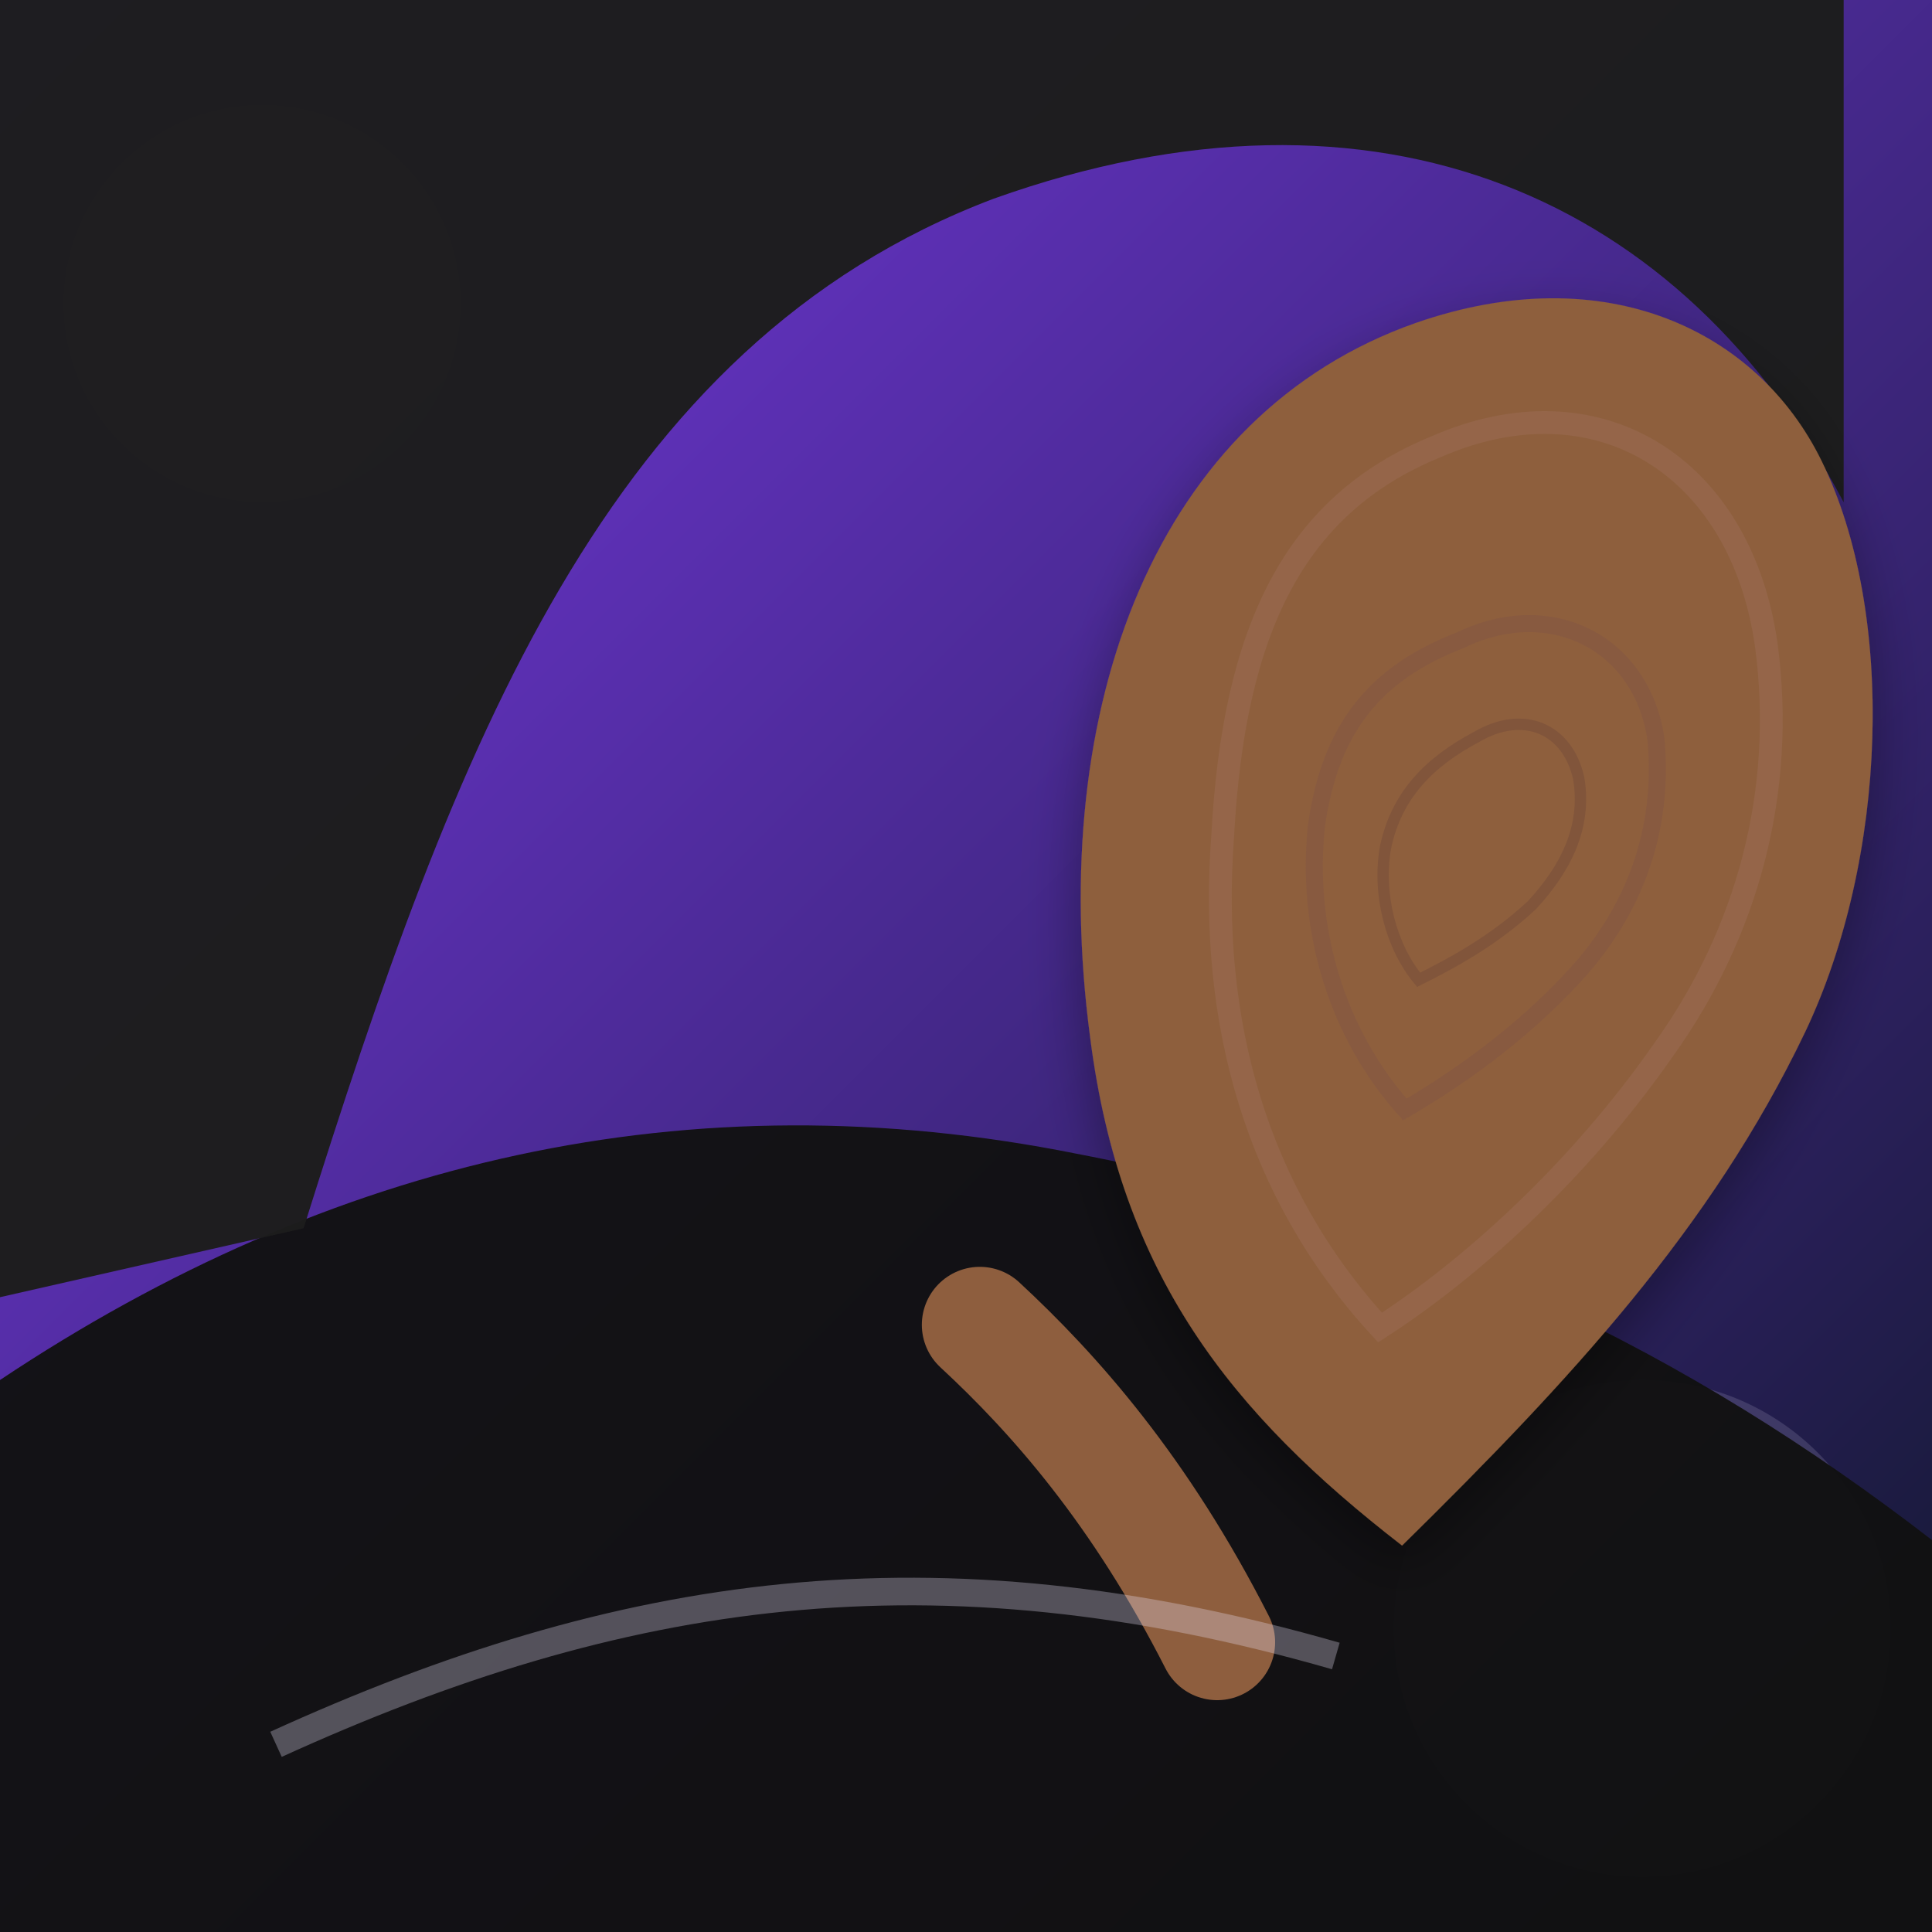
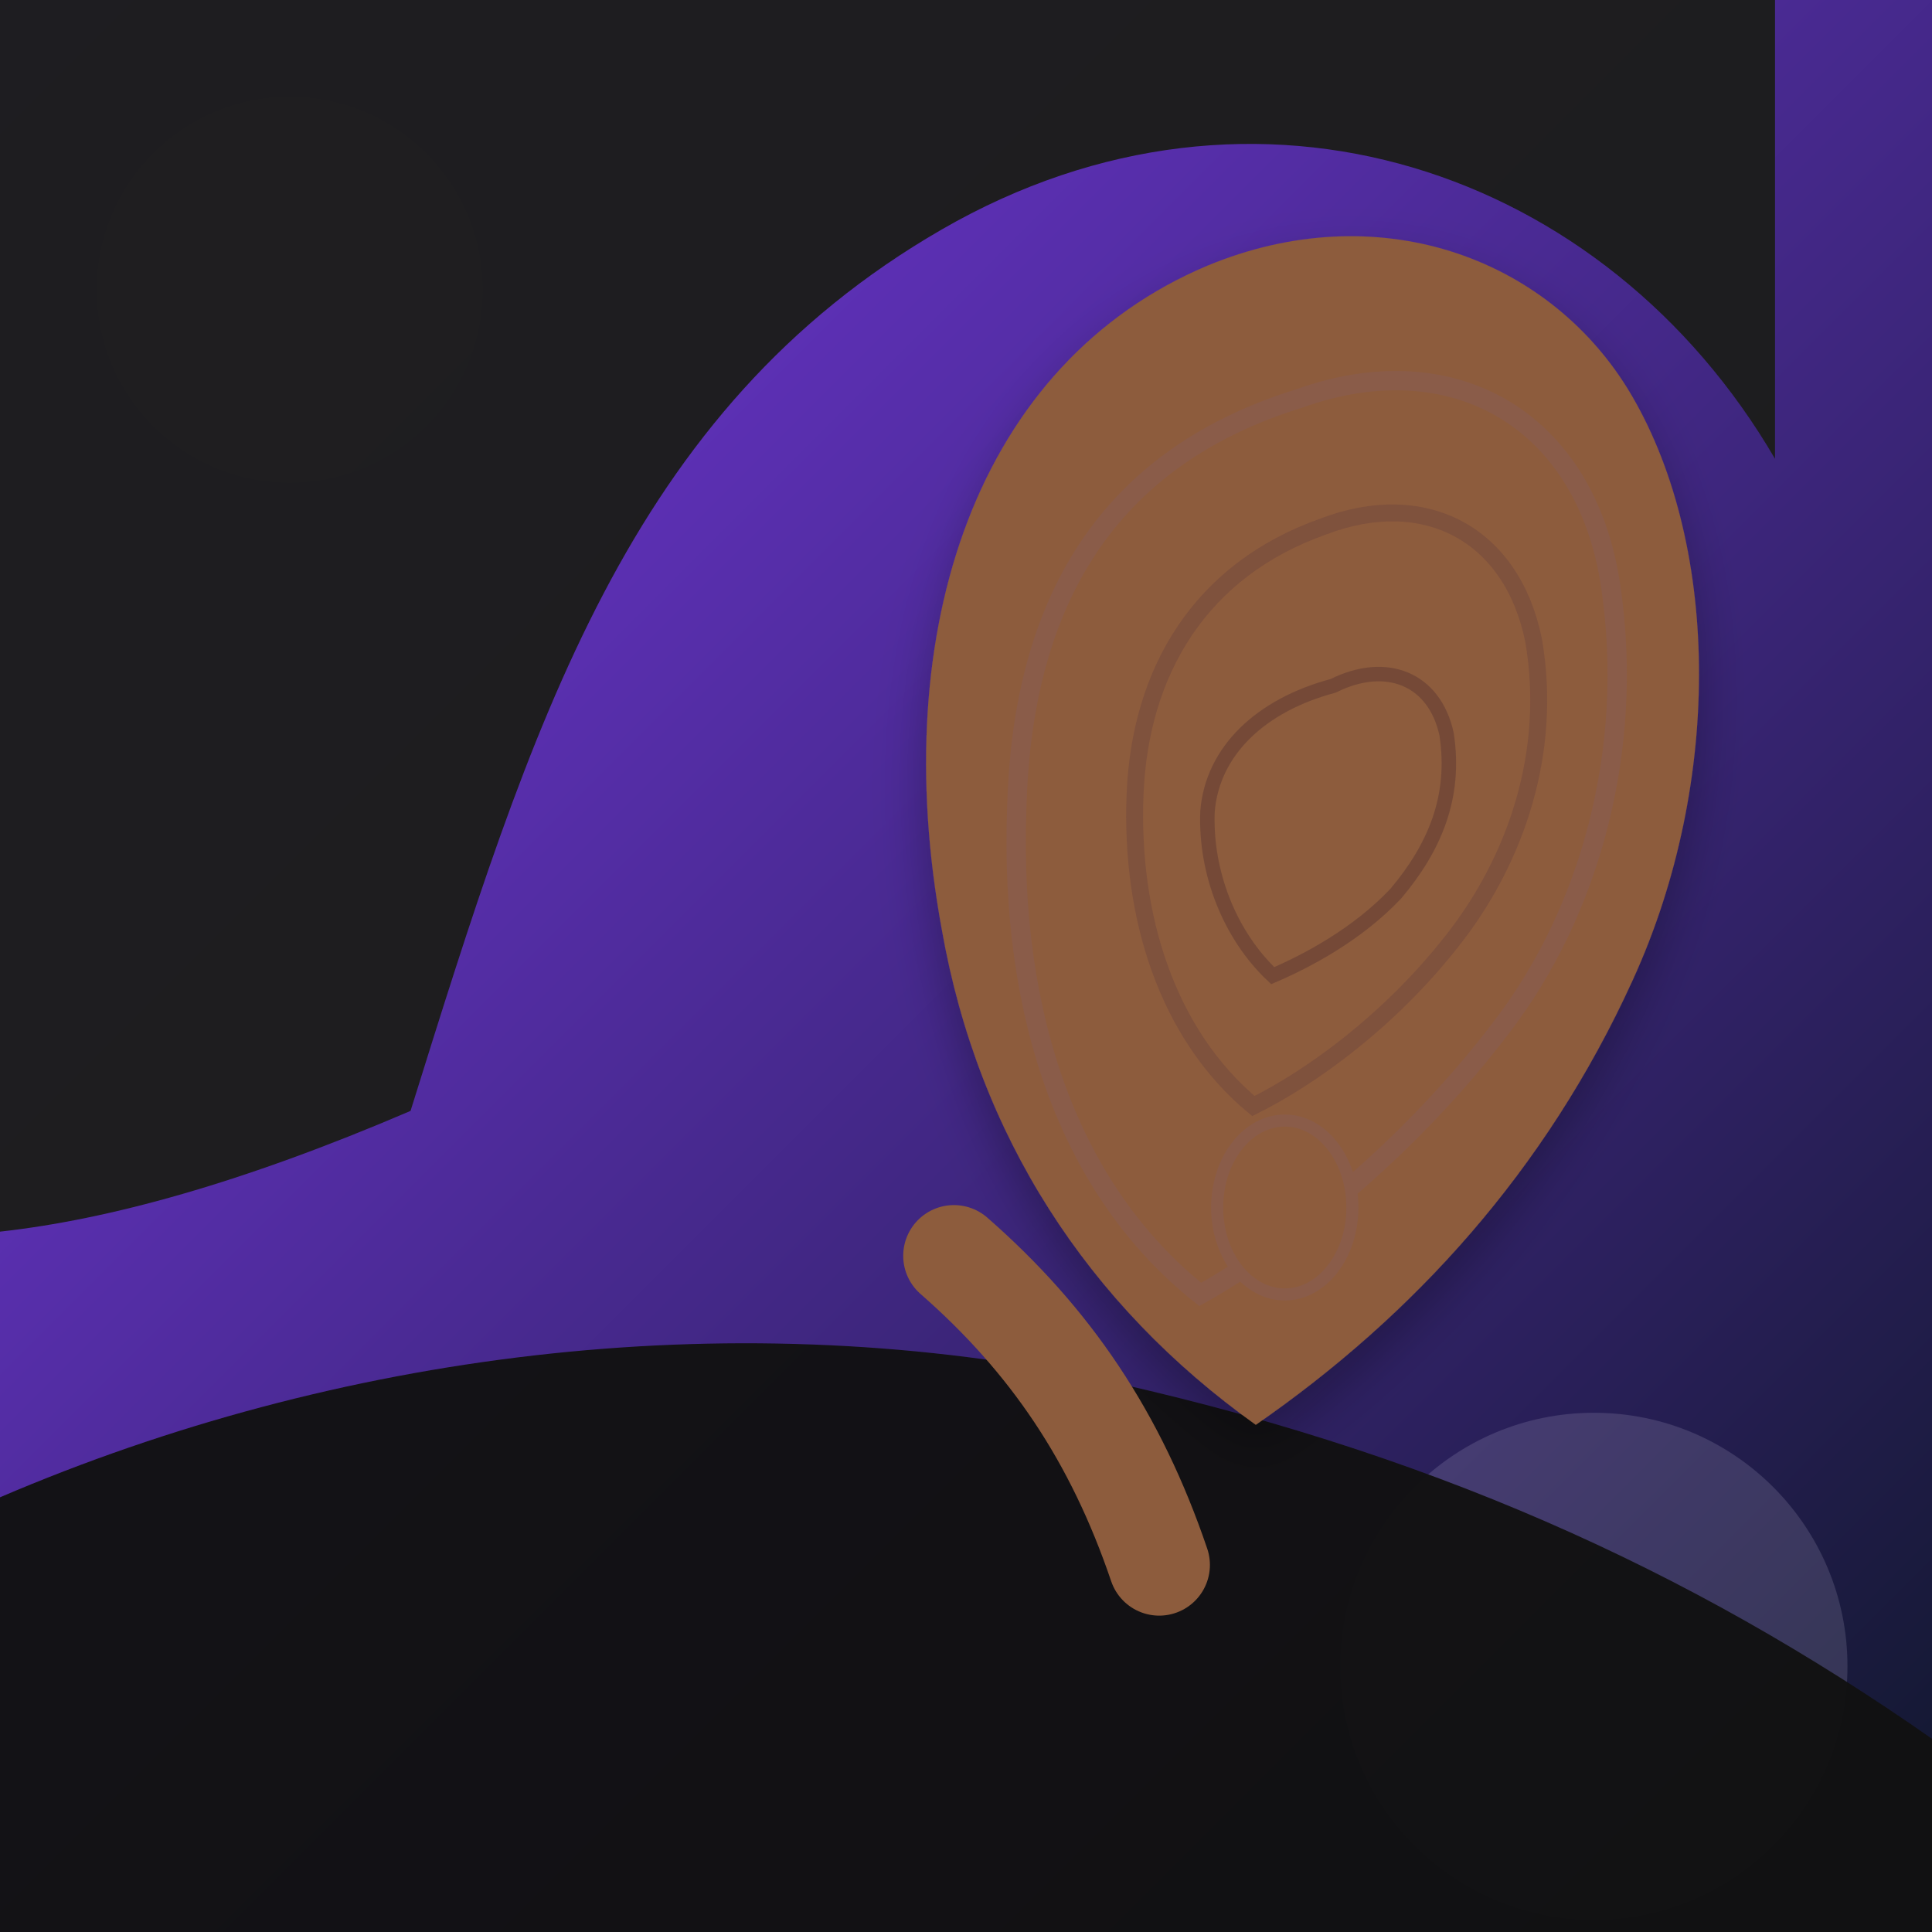
- <svg xmlns="http://www.w3.org/2000/svg" width="700" height="700" viewBox="0 0 700 700">
+ <svg xmlns="http://www.w3.org/2000/svg" width="800" height="800" viewBox="0 0 800 800">
  <defs>
-     <linearGradient id="g" x1="0" y1="0" x2="1" y2="1">
+     <linearGradient id="bg" x1="0" y1="0" x2="1" y2="1">
      <stop offset="0%" stop-color="#7c3aed" />
      <stop offset="100%" stop-color="#0f172a" />
    </linearGradient>
    <filter id="sh" x="-20%" y="-20%" width="140%" height="140%">
-       <feDropShadow dx="0" dy="8" stdDeviation="10" flood-opacity="0.35" />
+       <feDropShadow dx="0" dy="10" stdDeviation="10" flood-opacity="0.28" />
    </filter>
  </defs>
-   <rect width="700" height="700" fill="url(#g)" />
-   <circle cx="95" cy="110" r="72" fill="#ede9fe" opacity="0.20" />
-   <circle cx="595" cy="590" r="90" fill="#ede9fe" opacity="0.14" />
-   <path d="M0 500 C120 420 250 390 390 418 C515 442 612 490 700 558 L700 700 L0 700 Z" fill="#111111" opacity="0.96" />
-   <path d="M110 445 C165 270 220 125 360 72 C500 22 610 72 668 182 L668 0 L0 0 L0 470 Z" fill="#1d1d1d" opacity="0.98" />
-   <path d="M508 560 C446 512 406 462 395 376 C379 256 419 150 513 117 C582 93 637 120 660 167 C687 222 684 311 654 374 C620 445 569 500 508 560 Z" fill="#8e5e3e" filter="url(#sh)" />
-   <path d="M520 162 C579 136 631 169 640 234 C647 287 633 338 603 380 C571 426 531 461 500 481 C455 432 438 370 443 303 C447 228 469 183 520 162 Z" fill="none" stroke="#9b6c55" stroke-width="8.24" opacity="0.50" />
-   <path d="M529 232 C562 216 595 233 600 268 C603 301 592 330 571 353 C550 376 526 392 509 402 C484 374 473 336 477 299 C482 264 498 244 529 232 Z" fill="none" stroke="#815444" stroke-width="6.18" opacity="0.45" />
-   <path d="M535 267 C552 257 568 264 572 282 C575 300 567 315 555 328 C541 341 526 349 514 355 C504 343 499 324 502 307 C506 288 518 276 535 267 Z" fill="none" stroke="#6e4638" stroke-width="4.12" opacity="0.40" />
-   <path d="M355 480 C382 505 413 540 441 595" fill="none" stroke="#8e5e3e" stroke-width="42" stroke-linecap="round" />
-   <path d="M100 632 C225 575 338 558 484 600" fill="none" stroke="#ede9fe" stroke-width="10" opacity="0.30" />
+   <rect width="800" height="800" fill="url(#bg)" />
+   <circle cx="120" cy="120" r="80" fill="#ede9fe" opacity="0.20" />
+   <circle cx="660" cy="690" r="105" fill="#ede9fe" opacity="0.14" />
+   <path d="M0 620 C140 560 300 540 450 570 C590 600 700 650 800 720 L800 800 L0 800 Z" fill="#111111" opacity="0.96" />
+   <path d="M170 460 C220 300 260 170 390 95 C520 20 665 70 735 190 L735 0 L0 0 L0 510 C45 505 100 490 170 460 Z" fill="#1d1d1d" opacity="0.98" />
+   <path d="M520 590 C450 540 405 470 390 385 C367 260 405 150 500 110 C570 81 640 106 674 161 C712 223 714 323 676 406 C640 485 585 545 520 590 Z" fill="#8d5c3d" filter="url(#sh)" />
+   <path d="M538 165 C602 142 657 174 667 243 C677 311 658 378 622 425 C585 474 536 514 497 536 C443 493 418 421 421 335 C423 255 454 191 538 165 Z" fill="#8d5c3d" stroke="#8a5c49" stroke-width="8" />
+   <path d="M548 218 C590 202 626 221 635 265 C643 311 628 356 601 390 C575 423 543 446 519 458 C483 428 468 379 470 329 C472 278 497 236 548 218 Z" fill="none" stroke="#7a4d3d" stroke-width="7" opacity="0.72" />
+   <path d="M552 284 C574 273 594 281 599 304 C603 330 594 351 578 370 C562 387 541 398 527 404 C509 387 499 361 500 336 C502 311 522 292 552 284 Z" fill="none" stroke="#6b4235" stroke-width="6" opacity="0.7" />
+   <ellipse cx="532" cy="500" rx="28" ry="36" fill="#8d5c3d" stroke="#8a5c49" stroke-width="5" />
+   <path d="M395 520 C435 555 462 595 480 648" fill="none" stroke="#8d5c3d" stroke-width="42" stroke-linecap="round" />
</svg>
